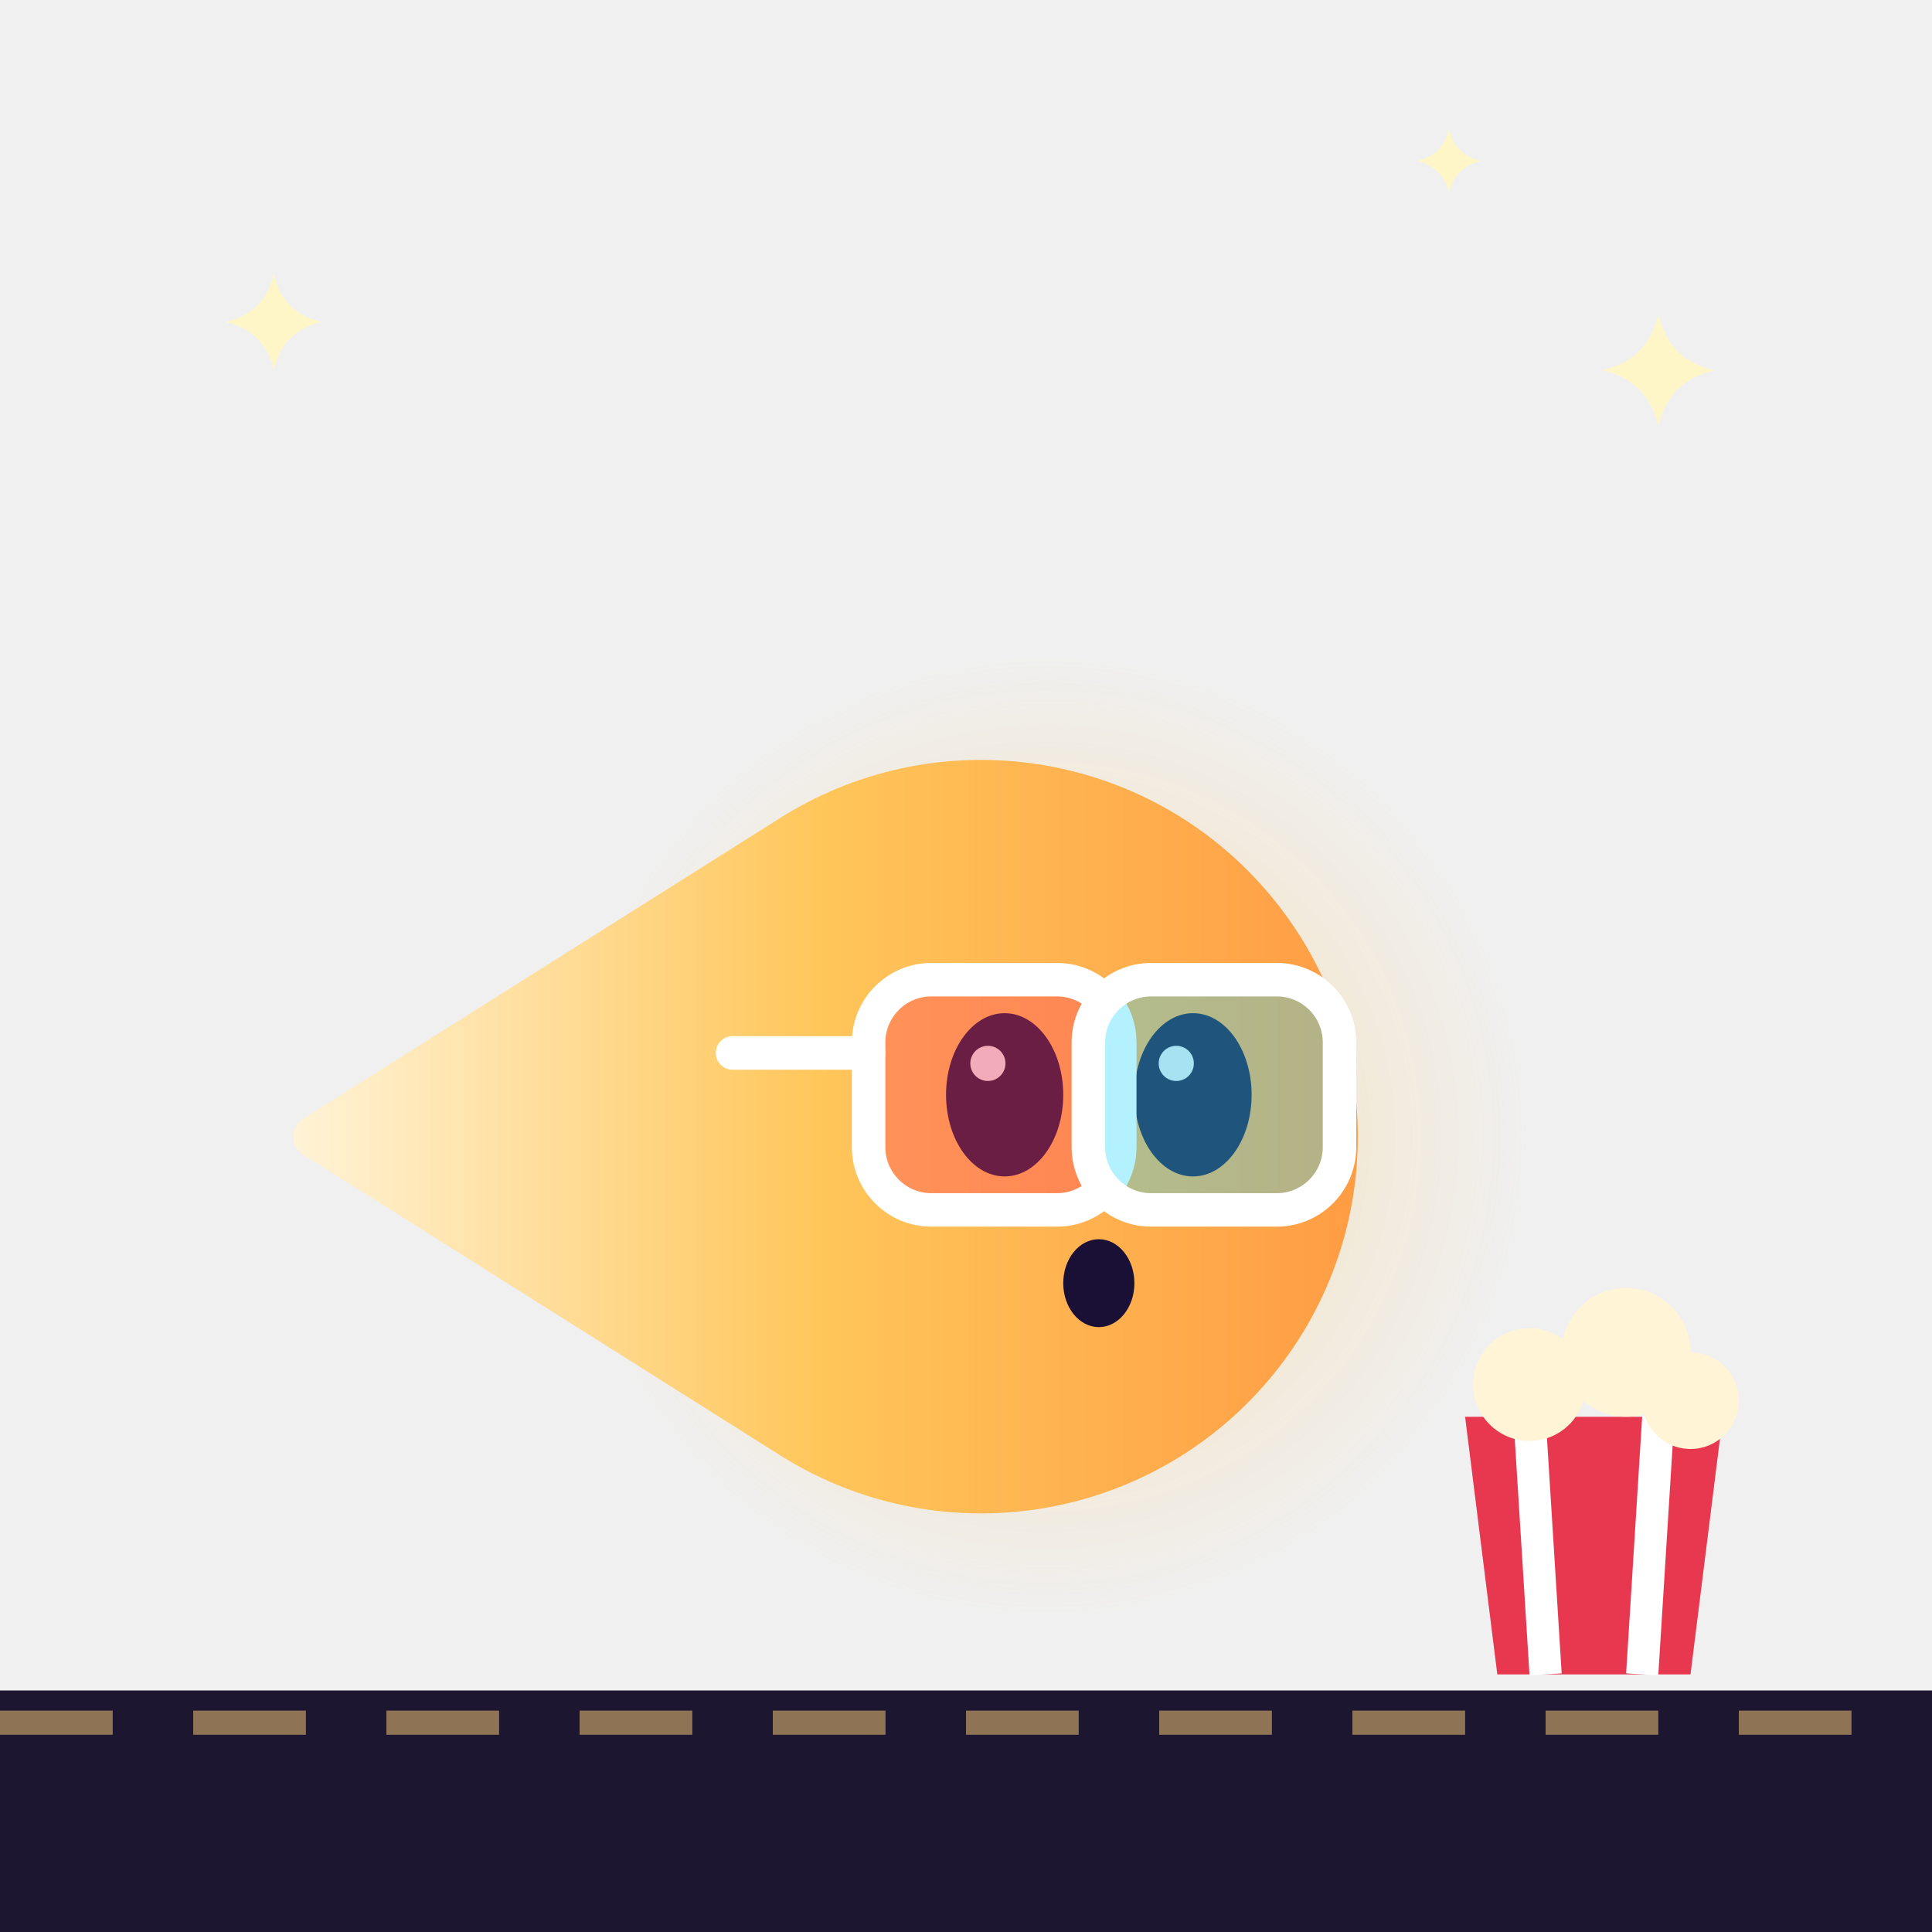
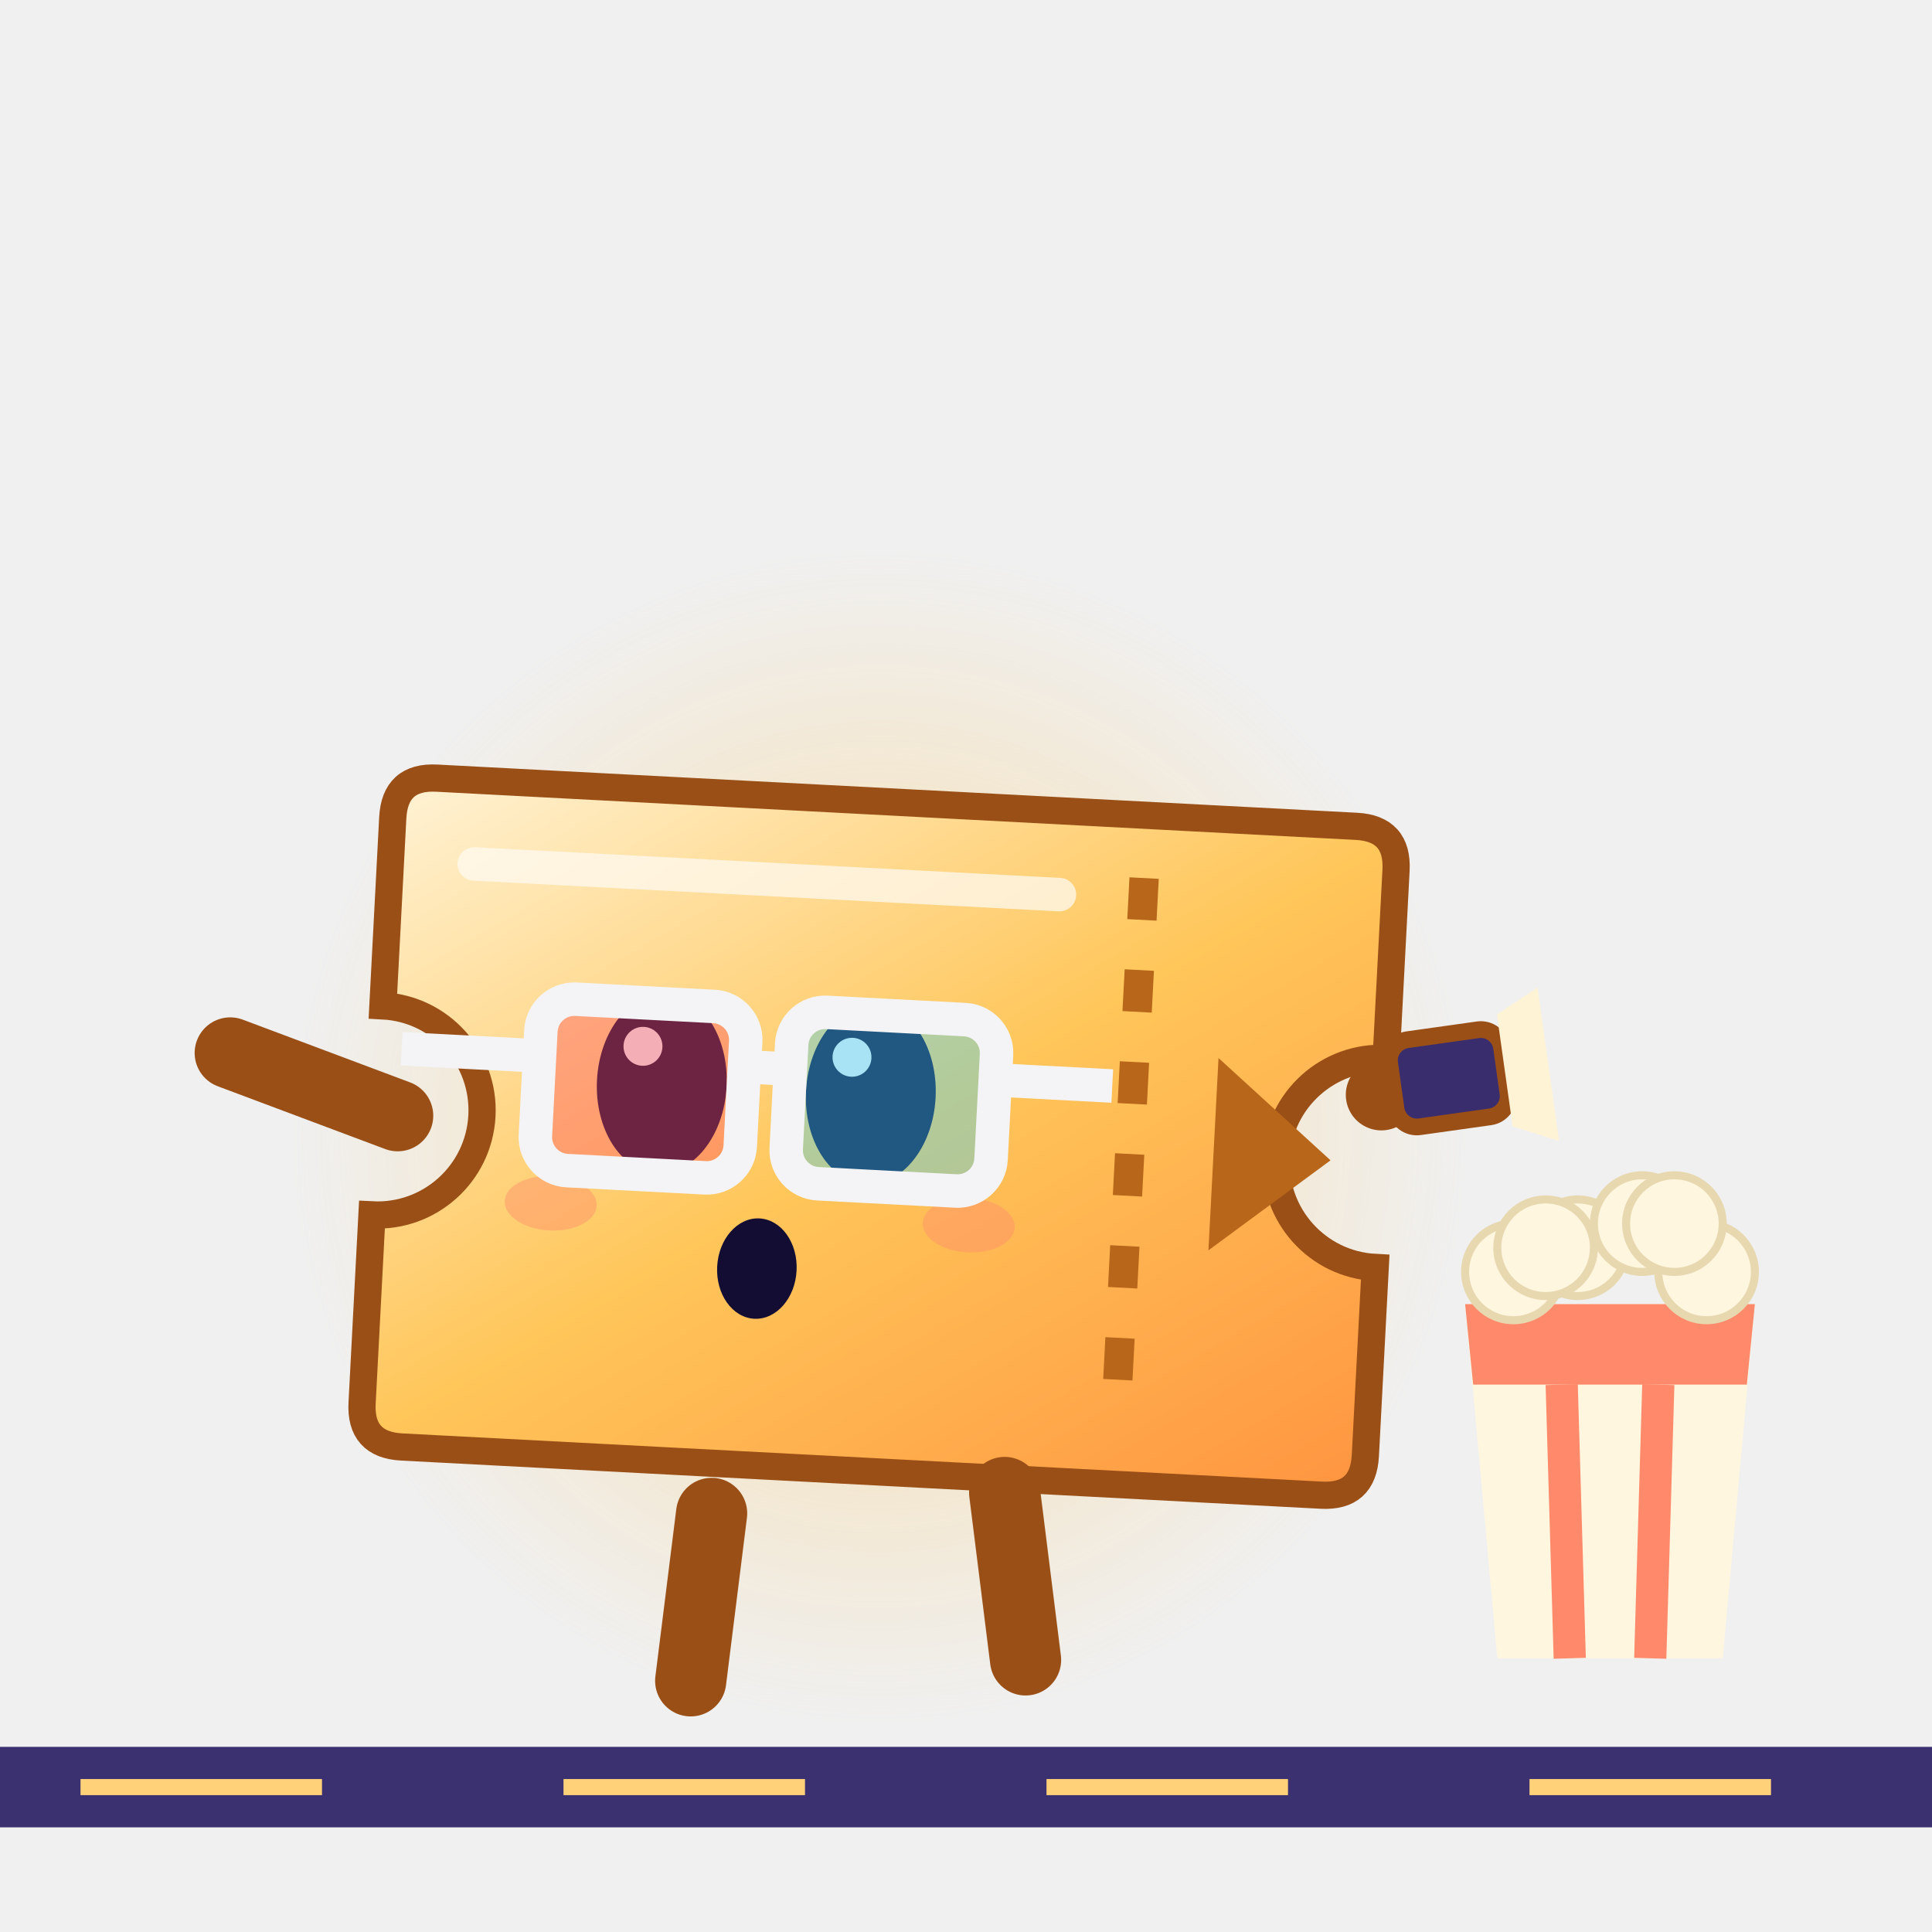
<svg xmlns="http://www.w3.org/2000/svg" viewBox="0 0 240 240" width="240" height="240">
-   <path d="M34 34 Q35.08 38.92 40 40 Q35.08 41.08 34 46 Q32.92 41.08 28 40 Q32.92 38.92 34 34Z" fill="#fff6c8" />
-   <path d="M206 39 Q207.26 44.74 213 46 Q207.26 47.26 206 53 Q204.74 47.26 199 46 Q204.74 44.74 206 39Z" fill="#fff6c8" />
-   <path d="M180 16 Q180.72 19.28 184 20 Q180.72 20.72 180 24 Q179.28 20.72 176 20 Q179.28 19.28 180 16Z" fill="#fff6c8" />
-   <rect x="0" y="210" width="240" height="30" fill="#1c1630" />
-   <path d="M0 214 H240" stroke="#ffd27a" stroke-dasharray="14 10" stroke-width="3" opacity=".5" />
+   <path d="M0 222 H240" stroke="#3c3170" stroke-width="10" />
+   <path d="M10 222 H40 M70 222 H100 M130 222 H160 M190 222 H220" stroke="#ffd27a" stroke-width="2" />
  <g transform="translate(26 58) scale(2.6)">
    <defs>
-       <linearGradient id="acf" gradientUnits="userSpaceOnUse" x1="4" y1="0" x2="60" y2="0">
-         <stop offset="0" stop-color="#fff3d6" stop-opacity="1" />
-         <stop offset="0.45" stop-color="#ffc65a" stop-opacity="1" />
-         <stop offset="1" stop-color="#ff9440" stop-opacity="1" />
+       <linearGradient id="cacikhava-gold" x1="0" y1="0" x2="1" y2="1">
+         <stop offset="0" stop-color="#fff3d6" />
+         <stop offset=".5" stop-color="#ffc65a" />
+         <stop offset="1" stop-color="#ff9440" />
      </linearGradient>
-       <radialGradient id="acg" gradientUnits="userSpaceOnUse" cx="40" cy="32" r="23">
-         <stop offset="0" stop-color="#ffc65a" stop-opacity="0.45" />
+       <radialGradient id="cacikhava-glow">
+         <stop offset="0" stop-color="#ffc65a" stop-opacity=".5" />
        <stop offset="1" stop-color="#ffc65a" stop-opacity="0" />
      </radialGradient>
    </defs>
-     <circle cx="40" cy="32" r="23" fill="url(#acg)" />
-     <path d="M5 32 L28 17.5 A17 17 0 1 1 28 46.5 Z" fill="url(#acf)" stroke="url(#acf)" stroke-width="2" stroke-linejoin="round" />
-     <ellipse cx="38" cy="30" rx="2.8" ry="3.9" fill="#1a1036" />
-     <circle cx="37.2" cy="28.5" r=".84" fill="#fff" opacity=".9" />
-     <ellipse cx="47" cy="30" rx="2.8" ry="3.9" fill="#1a1036" />
-     <circle cx="46.2" cy="28.5" r=".84" fill="#fff" opacity=".9" />
-     <ellipse cx="42.5" cy="39" rx="1.7" ry="2.1" fill="#1a1036" />
-     <rect x="31.5" y="24.5" width="12" height="11" rx="3" fill="#ff3b5c" fill-opacity=".35" stroke="#fff" stroke-width="1.6" />
-     <rect x="42" y="24.5" width="12" height="11" rx="3" fill="#29d6ff" fill-opacity=".35" stroke="#fff" stroke-width="1.6" />
-     <path d="M31.5 28 H25" stroke="#fff" stroke-width="1.6" stroke-linecap="round" />
+     <circle cx="32" cy="32" r="28" fill="url(#cacikhava-glow)" />
+     <g transform="rotate(3 32 32)">
+       <path d="M10 16 H54 Q56 16 56 18 V27 A5 5 0 0 0 56 37 V46 Q56 48 54 48 H10 Q8 48 8 46 V37 A5 5 0 0 0 8 27 V18 Q8 16 10 16Z" fill="url(#cacikhava-gold)" stroke="#9a4f16" stroke-width="1.3" />
+       <path d="M44 19 V45" stroke="#b8661a" stroke-width="1.4" stroke-dasharray="2 2.4" />
+       <path d="M48 27.4 L53.6 32 L48 36.6Z" fill="#b8661a" />
+       <path d="M12 20 H40" stroke="#fffaf0" stroke-width="1.6" opacity=".75" stroke-linecap="round" />
+       <ellipse cx="21.5" cy="30" rx="3.1" ry="4.3" fill="#140d33" />
+       <circle cx="20.51" cy="28.28" r="0.93" fill="#fff" opacity=".92" />
+       <ellipse cx="31.5" cy="30" rx="3.1" ry="4.3" fill="#140d33" />
+       <circle cx="30.51" cy="28.28" r="0.93" fill="#fff" opacity=".92" />
+       <ellipse cx="26.5" cy="38.6" rx="1.9" ry="2.4" fill="#140d33" />
+       <ellipse cx="16.5" cy="36" rx="2.2" ry="1.3" fill="#ff8f6a" opacity=".45" />
+       <ellipse cx="36.5" cy="36" rx="2.2" ry="1.3" fill="#ff8f6a" opacity=".45" />
+       <rect x="15.6" y="26.2" width="9.8" height="8.2" rx="1.6" fill="#ff4a5a" fill-opacity=".38" stroke="#f4f4f6" stroke-width="1.6" />
+       <rect x="27.6" y="26.2" width="9.8" height="8.2" rx="1.6" fill="#38d2ff" fill-opacity=".38" stroke="#f4f4f6" stroke-width="1.6" />
+       <path d="M25.4 29 H27.6 M15.6 29 H9 M37.4 29 H43" stroke="#f4f4f6" stroke-width="1.6" />
+     </g>
+     <path d="M9 31 L1 28" stroke="#9a4f16" stroke-width="3.4" fill="none" stroke-linecap="round" stroke-linejoin="round" />
+     <path d="M56 30 L58.5 29" stroke="#9a4f16" stroke-width="3.4" fill="none" stroke-linecap="round" stroke-linejoin="round" />
+     <g transform="rotate(-8 60 29)">
+       <rect x="56.5" y="27" width="5.4" height="4.2" rx="1" fill="#3a2d6e" stroke="#9a4f16" stroke-width=".8" />
+       <path d="M61.9 26.4 L64 25.4 V32.8 L61.9 31.8Z" fill="#fff3d6" />
+     </g>
+     <path d="M24 50 L23 58" stroke="#9a4f16" stroke-width="3.4" fill="none" stroke-linecap="round" stroke-linejoin="round" />
+     <path d="M38 49 L39 57" stroke="#9a4f16" stroke-width="3.4" fill="none" stroke-linecap="round" stroke-linejoin="round" />
  </g>
-   <g transform="translate(198 182)">
-     <path d="M-16 -6 L16 -6 L12 26 L-12 26Z" fill="#e8384f" />
-     <path d="M-8 -6 L-6 26 M8 -6 L6 26" stroke="#fff" stroke-width="4" />
-     <circle cx="-8" cy="-10" r="7" fill="#fff4d6" />
-     <circle cx="4" cy="-14" r="8" fill="#fff4d6" />
-     <circle cx="12" cy="-8" r="6" fill="#fff4d6" />
+   <g transform="translate(200 180)">
+     <path d="M-18 -18 H18 L14 26 H-14Z" fill="#fff6e0" />
+     <path d="M-18 -18 H18 L17 -8 H-17Z" fill="#ff8a6b" />
+     <path d="M-6 -8 L-5 26 M6 -8 L5 26" stroke="#ff8a6b" stroke-width="4" />
+     <circle cx="-12" cy="-22" r="6" fill="#fff6e0" stroke="#e8d8b0" />
+     <circle cx="-4" cy="-25" r="6" fill="#fff6e0" stroke="#e8d8b0" />
+     <circle cx="4" cy="-28" r="6" fill="#fff6e0" stroke="#e8d8b0" />
+     <circle cx="12" cy="-22" r="6" fill="#fff6e0" stroke="#e8d8b0" />
+     <circle cx="-8" cy="-25" r="6" fill="#fff6e0" stroke="#e8d8b0" />
+     <circle cx="8" cy="-28" r="6" fill="#fff6e0" stroke="#e8d8b0" />
  </g>
</svg>
